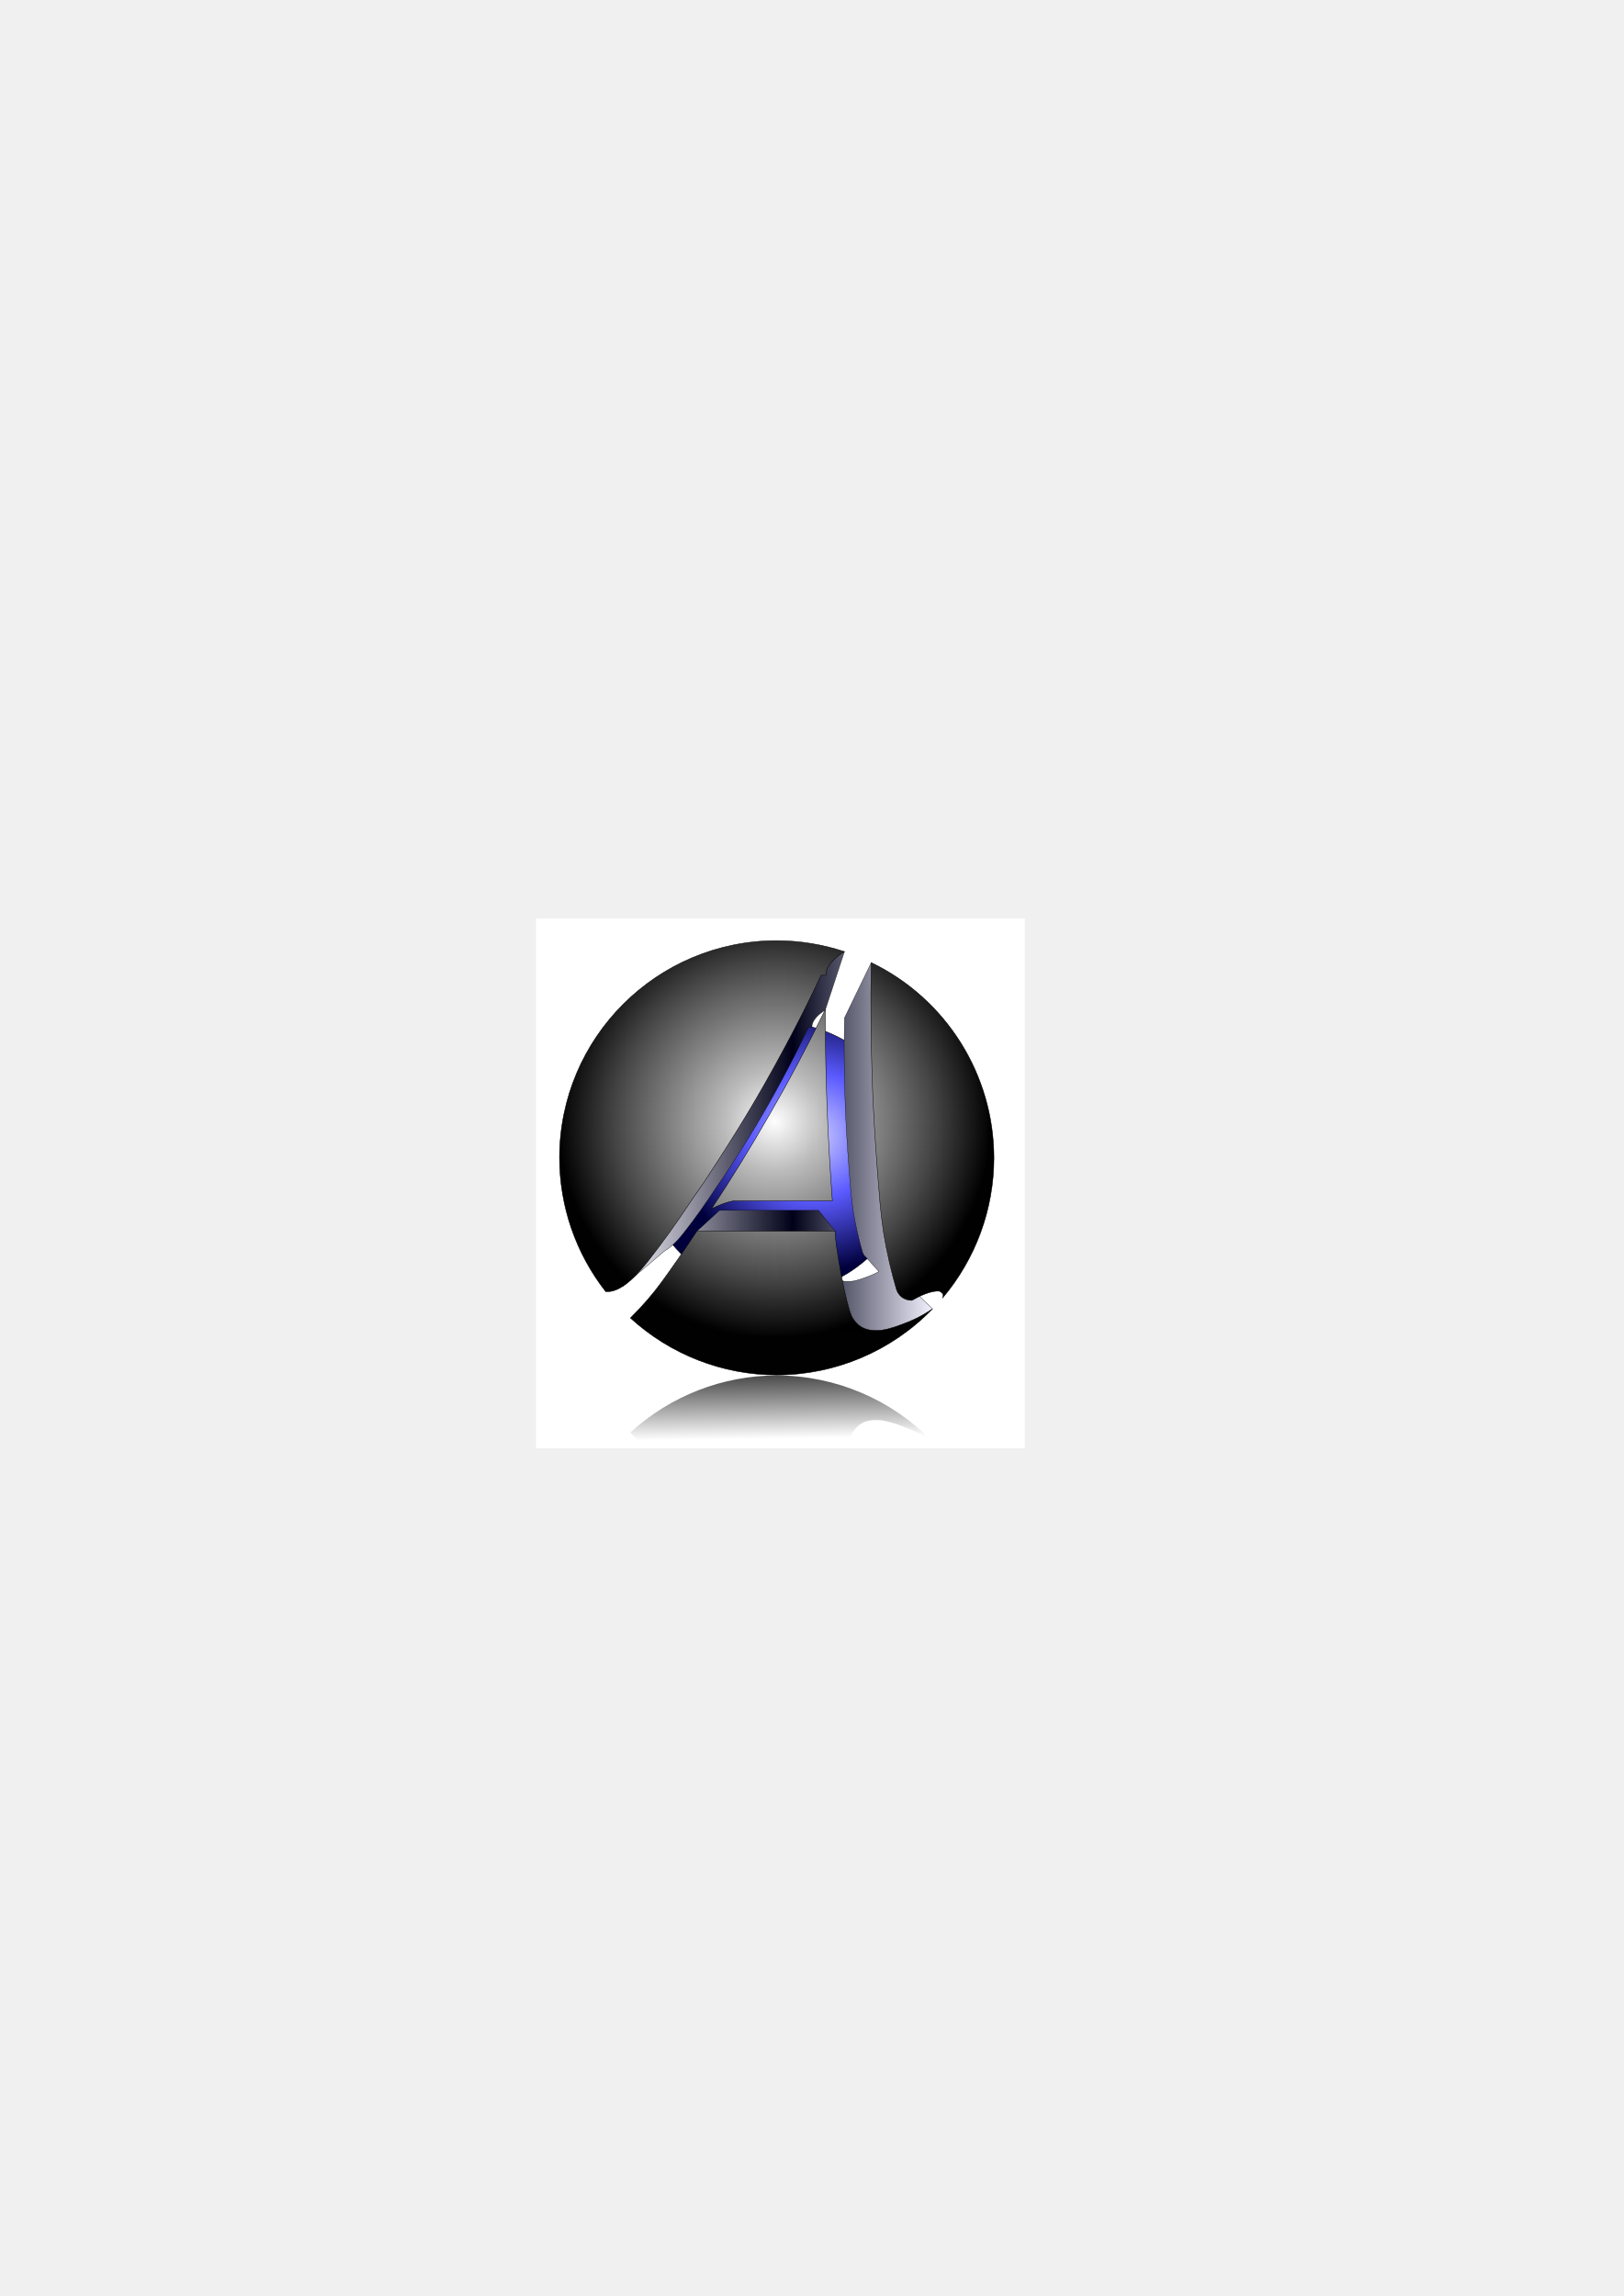
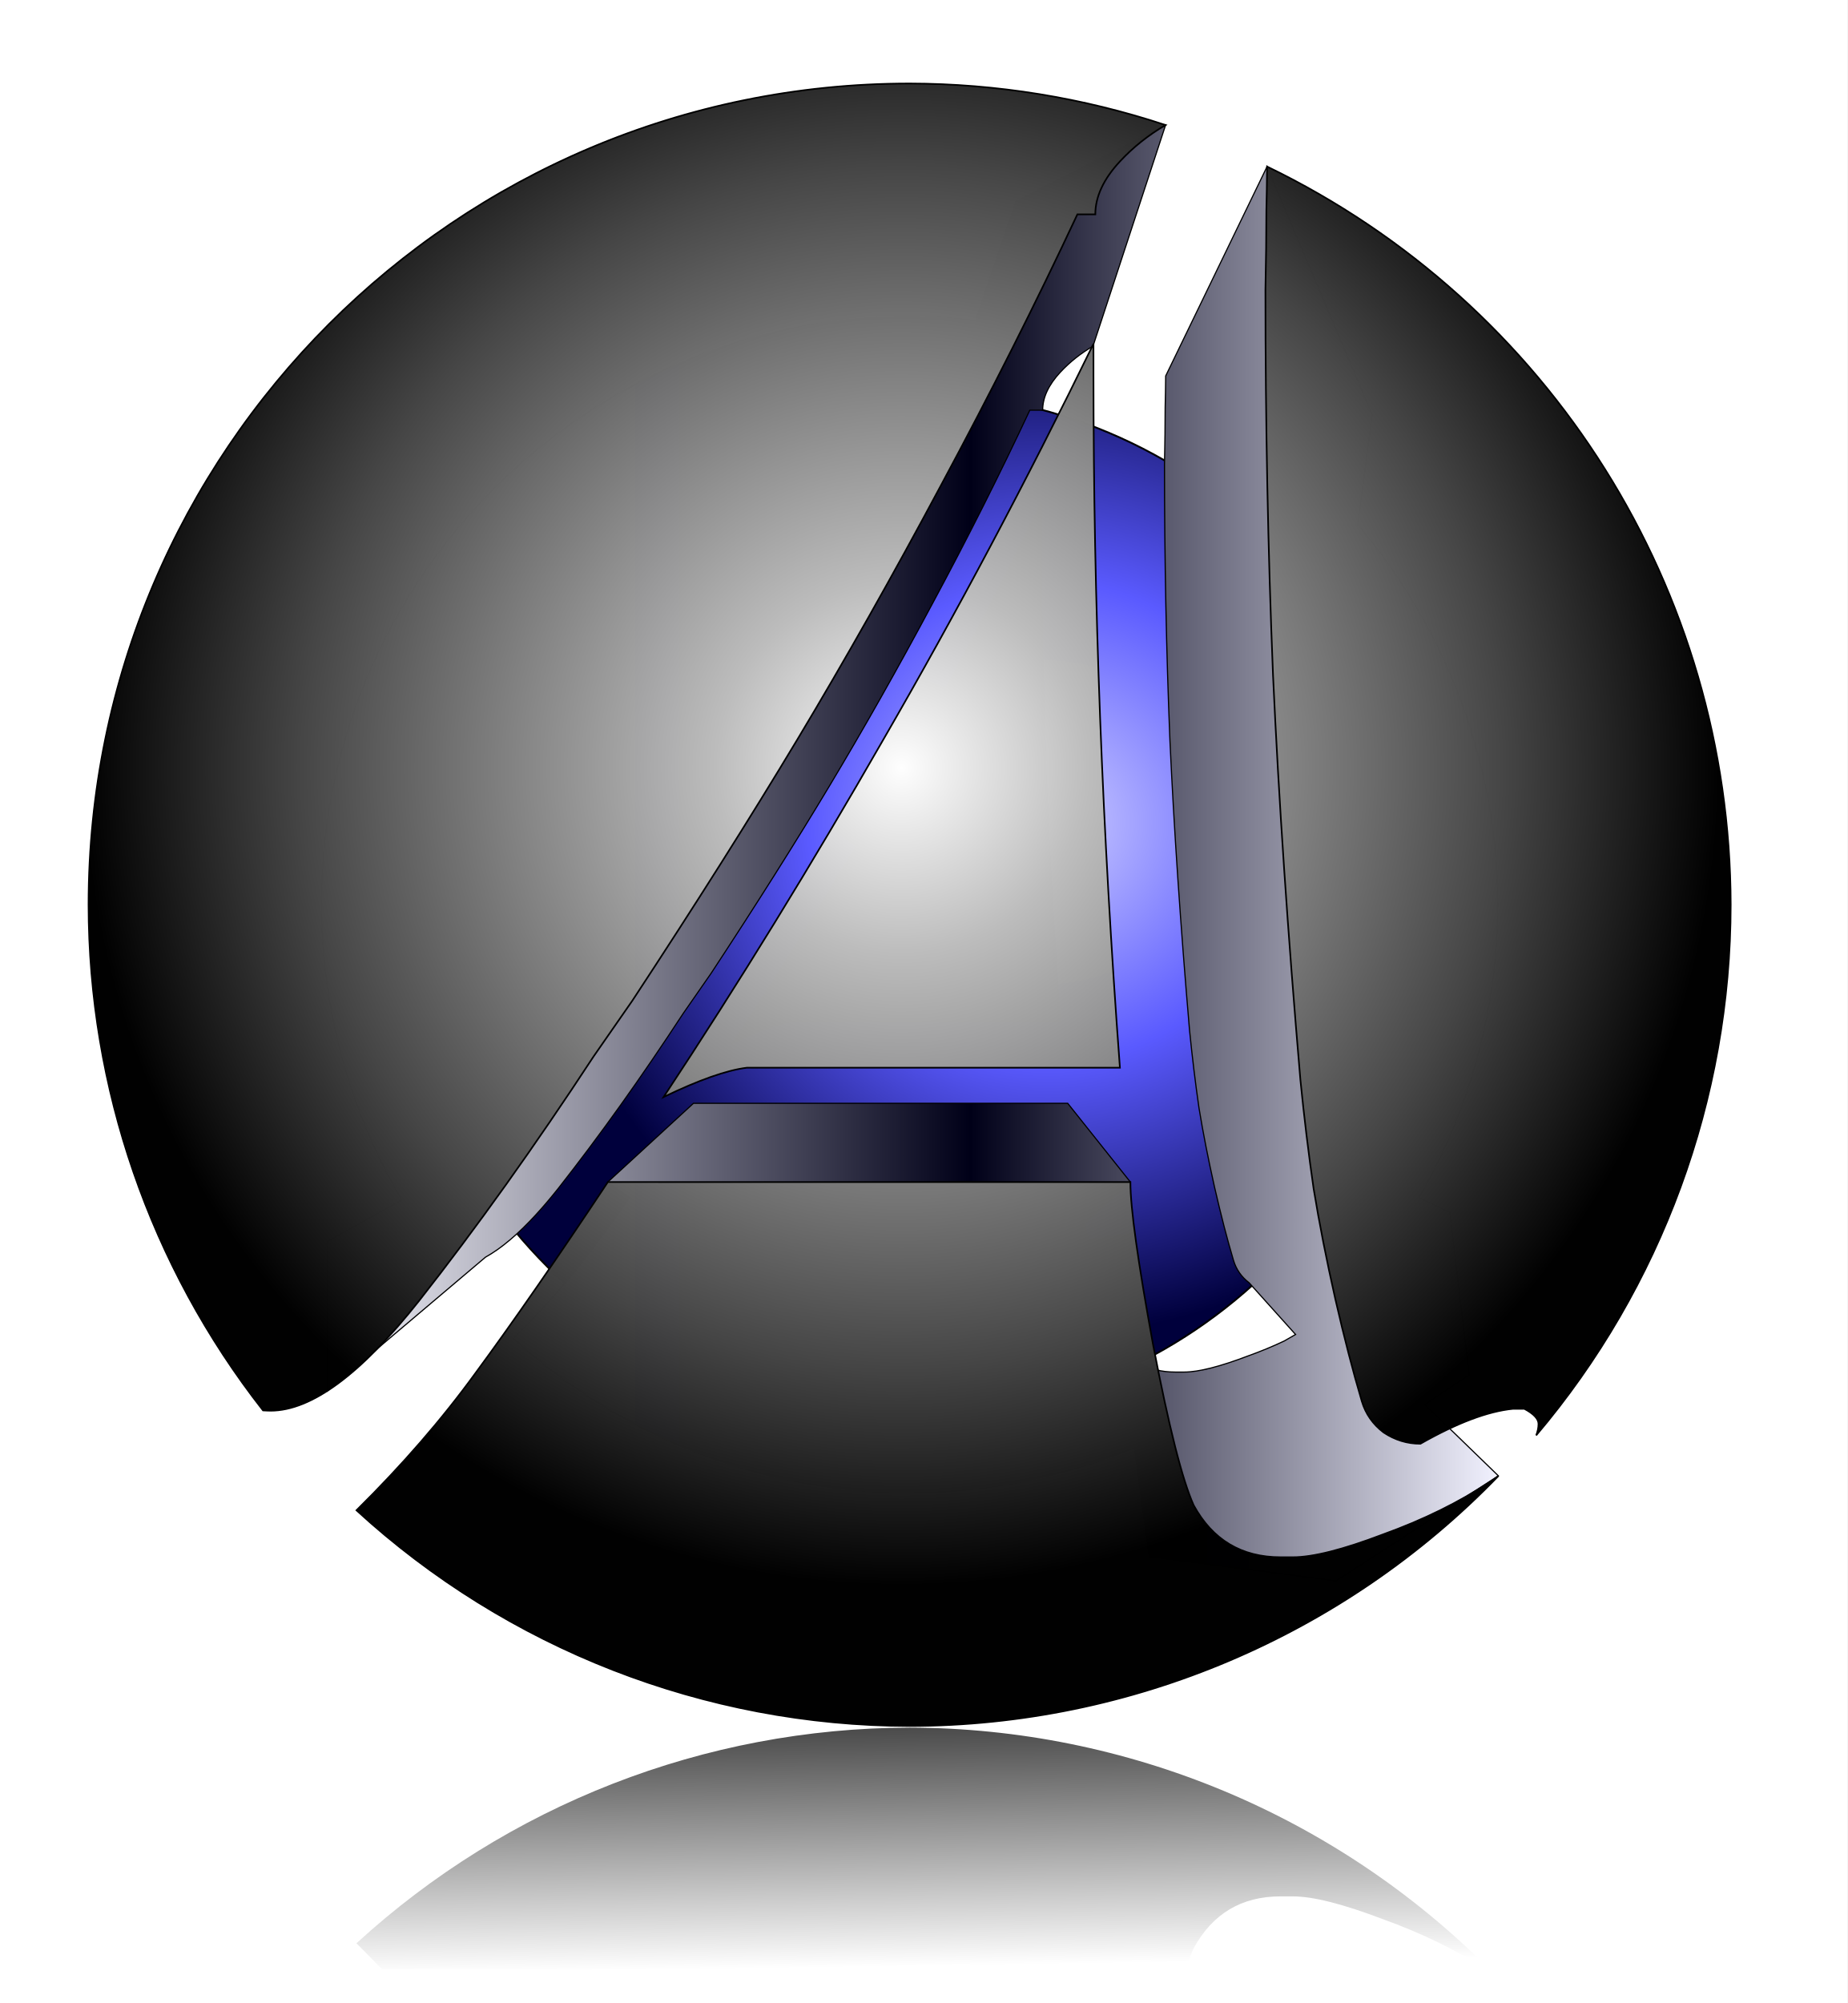
- <svg xmlns="http://www.w3.org/2000/svg" xmlns:xlink="http://www.w3.org/1999/xlink" width="793.701" height="1122.52" viewBox="0 0 210 297" version="1.1" id="svg8">
+ <svg xmlns="http://www.w3.org/2000/svg" xmlns:xlink="http://www.w3.org/1999/xlink" width="238.927" height="258.995" viewBox="0 0 63.216 68.526" version="1.1" id="svg8">
  <defs id="defs2">
    <linearGradient id="linearGradient1932">
      <stop style="stop-color:#000000;stop-opacity:1;" offset="0" id="stop1928" />
      <stop style="stop-color:#000000;stop-opacity:0;" offset="1" id="stop1930" />
    </linearGradient>
    <linearGradient id="linearGradient1846">
      <stop style="stop-color:#f7f7ff;stop-opacity:1" offset="0" id="stop1842" />
      <stop id="stop1850" offset="0.551" style="stop-color:#000018;stop-opacity:1" />
      <stop style="stop-color:#f2f2ff;stop-opacity:1" offset="1" id="stop1844" />
    </linearGradient>
    <linearGradient id="linearGradient1826">
      <stop style="stop-color:#cdcdff;stop-opacity:1" offset="0" id="stop1822" />
      <stop id="stop1830" offset="0.468" style="stop-color:#5a5aff;stop-opacity:1" />
      <stop style="stop-color:#00003c;stop-opacity:1" offset="1" id="stop1824" />
    </linearGradient>
    <linearGradient id="linearGradient1814">
      <stop style="stop-color:#fefefe;stop-opacity:1" offset="0" id="stop1810" />
      <stop id="stop1820" offset="0.227" style="stop-color:#bdbdbd;stop-opacity:0.996" />
      <stop id="stop1818" offset="0.735" style="stop-color:#454545;stop-opacity:0.996" />
      <stop style="stop-color:#000000;stop-opacity:0.995" offset="1" id="stop1812" />
    </linearGradient>
-     <radialGradient xlink:href="#linearGradient1814" id="radialGradient1816" cx="340.916" cy="526.824" fx="340.916" fy="526.824" r="169.502" gradientUnits="userSpaceOnUse" gradientTransform="matrix(0.2631727,0,0,0.2631727,0.4809178,0.7431717)" />
-     <radialGradient xlink:href="#linearGradient1826" id="radialGradient1828" cx="98.207" cy="142.363" fx="98.207" fy="142.363" r="27.994" gradientUnits="userSpaceOnUse" />
-     <linearGradient xlink:href="#linearGradient1846" id="linearGradient1848" x1="221.174" y1="544.352" x2="464.205" y2="544.352" gradientUnits="userSpaceOnUse" gradientTransform="scale(0.2645833)" />
-     <linearGradient xlink:href="#linearGradient1932" id="linearGradient1934" x1="91.298" y1="186.363" x2="91.571" y2="204.759" gradientUnits="userSpaceOnUse" />
+     <radialGradient xlink:href="#linearGradient1814" id="radialGradient1816" cx="340.916" cy="526.824" fx="340.916" fy="526.824" r="169.502" gradientUnits="userSpaceOnUse" gradientTransform="matrix(0.165037,0,0,0.165037,-23.81912,-16.47299)" />
+     <radialGradient xlink:href="#linearGradient1826" id="radialGradient1828" cx="98.207" cy="142.363" fx="98.207" fy="142.363" r="27.994" gradientUnits="userSpaceOnUse" gradientTransform="matrix(0.6271054,0,0,0.6271054,-24.1207,-16.93904)" />
+     <linearGradient xlink:href="#linearGradient1846" id="linearGradient1848" x1="221.174" y1="544.352" x2="464.205" y2="544.352" gradientUnits="userSpaceOnUse" gradientTransform="matrix(0.1659216,0,0,0.1659216,-24.1207,-16.93904)" />
+     <linearGradient xlink:href="#linearGradient1932" id="linearGradient1934" x1="91.298" y1="186.363" x2="91.571" y2="204.759" gradientUnits="userSpaceOnUse" gradientTransform="matrix(2.370162,0,0,2.370162,-91.16486,-64.02156)" />
  </defs>
-   <g id="layer1">
-     <g id="g1944" transform="matrix(0.6271054,0,0,0.6271054,43.61263,57.67346)">
-       <rect y="97.504" x="41.01" height="109.273" width="100.806" id="rect1936" style="opacity:1;fill:#ffffff;fill-opacity:1;stroke:none;stroke-width:0.079;stroke-linecap:round;stroke-miterlimit:4;stroke-dasharray:none;stroke-dashoffset:0;stroke-opacity:1" />
-       <g id="text1096" style="font-style:normal;font-variant:normal;font-weight:normal;font-stretch:normal;font-size:13165.516px;line-height:125%;font-family:Anklepants;-inkscape-font-specification:'Anklepants, Normal';font-variant-ligatures:normal;font-variant-caps:normal;font-variant-numeric:normal;font-feature-settings:normal;text-align:start;letter-spacing:0px;word-spacing:0px;writing-mode:lr-tb;text-anchor:start;fill:#000000;fill-opacity:1;stroke:none;stroke-width:448.824px;stroke-linecap:butt;stroke-linejoin:miter;stroke-opacity:1" transform="scale(0.9928342,1.007218)" aria-label="A" />
-       <circle r="27.943" cy="146.862" cx="90.644" id="path1808" style="opacity:1;fill:url(#radialGradient1828);fill-opacity:1;stroke:#000000;stroke-width:0.101;stroke-linecap:round;stroke-miterlimit:4;stroke-dasharray:none;stroke-dashoffset:0;stroke-opacity:1" />
-       <path id="path1789" d="m 104.612,104.325 -8.171,4.159 -2.199,6.501 a 32.093,32.093 0 0 0 -3.597,-0.218 32.093,32.093 0 0 0 -32.094,32.093 32.093,32.093 0 0 0 4.378,16.103 l -4.059,2.273 0.009,8.144 8.624,-7.294 c 0.86,-0.476 1.792,-1.264 2.797,-2.365 l 0.007,-0.006 -0.001,-5.3e-4 c 0.376,-0.412 0.761,-0.865 1.157,-1.365 2.265,-2.88 4.542,-6.068 6.832,-9.564 l 1.514,-2.179 c 2.462,-3.742 4.616,-7.152 6.463,-10.229 1.846,-3.077 3.718,-6.389 5.614,-9.934 1.92,-3.57 3.693,-7.091 5.318,-10.562 h 0.702 c 0,-0.689 0.32,-1.379 0.96,-2.068 0.515,-0.555 1.111,-1.028 1.785,-1.423 z m 5.538,2.264 -5.533,11.424 c -0.006,0.639 -0.015,1.219 -0.028,1.722 0,0.936 -0.012,1.97 -0.037,3.102 0,5.17 0.098,10.18 0.295,15.03 0.222,4.825 0.579,10.107 1.071,15.843 0.148,1.477 0.32,2.893 0.517,4.247 0.222,1.354 0.505,2.794 0.85,4.321 0.345,1.502 0.689,2.831 1.034,3.988 0.148,0.492 0.431,0.899 0.85,1.219 l 2.536,2.823 -0.615,0.354 c -0.621,0.293 -1.272,0.564 -1.958,0.811 -1.551,0.591 -2.72,0.886 -3.508,0.886 h -0.48 c -1.526,0 -2.659,-0.677 -3.397,-2.031 -0.435,-0.966 -0.953,-3.011 -1.553,-6.107 l 2.495,-2.231 -3.416,-4.292 H 78.848 l -4.672,4.292 1.164,0.849 c -0.585,0.83 -1.147,1.619 -1.663,2.319 -1.312,1.81 -2.866,3.599 -4.657,5.367 A 32.093,32.093 0 0 0 90.645,178.955 32.093,32.093 0 0 0 102.91,176.487 l 0.807,5.948 10.186,1.323 8.867,-5.736 -4.008,-3.887 2.417,-1.622 -1.058,-8.864 -1.679,-0.803 a 32.093,32.093 0 0 0 4.296,-15.986 32.093,32.093 0 0 0 -7.634,-20.727 l 0.784,-6.008 z m -12.32,18.353 c -2.634,5.392 -5.367,10.537 -8.198,15.437 -2.807,4.899 -5.675,9.565 -8.605,13.996 1.379,-0.665 2.462,-1.046 3.25,-1.145 h 14.587 c -0.689,-9.232 -1.035,-18.256 -1.035,-27.07 z" style="opacity:1;fill:url(#linearGradient1848);fill-opacity:1;stroke:#000000;stroke-width:0.064;stroke-linecap:round;stroke-miterlimit:4;stroke-dasharray:none;stroke-dashoffset:0;stroke-opacity:1" />
-       <path id="path1774" d="m 90.645,102.059 a 44.803,44.803 0 0 0 -44.803,44.802 44.803,44.803 0 0 0 9.52,27.588 c 0.137,0.007 0.273,0.017 0.41,0.017 2.234,0 4.932,-1.994 8.094,-5.981 3.162,-4.021 6.341,-8.472 9.537,-13.352 l 2.114,-3.042 c 3.437,-5.224 6.444,-9.984 9.022,-14.28 2.578,-4.296 5.19,-8.919 7.836,-13.868 2.681,-4.984 5.155,-9.898 7.423,-14.744 h 0.98 c 0,-0.962 0.447,-1.925 1.34,-2.887 0.719,-0.774 1.551,-1.435 2.492,-1.987 a 44.803,44.803 0 0 0 -13.967,-2.266 z m 19.505,4.53 c -0.009,0.892 -0.021,1.701 -0.039,2.403 0,1.306 -0.017,2.749 -0.052,4.33 0,7.218 0.137,14.212 0.412,20.983 0.309,6.736 0.808,14.108 1.496,22.116 0.206,2.062 0.446,4.039 0.721,5.929 0.309,1.89 0.705,3.901 1.186,6.032 0.481,2.097 0.962,3.952 1.443,5.568 0.206,0.687 0.602,1.255 1.186,1.702 0.619,0.412 1.288,0.619 2.01,0.619 1.993,-1.134 3.678,-1.77 5.052,-1.908 h 0.619 c 0.516,0.275 0.774,0.55 0.774,0.825 0,0.202 -0.044,0.409 -0.127,0.622 a 44.803,44.803 0 0 0 10.616,-28.949 44.803,44.803 0 0 0 -25.298,-40.272 z m -9.474,9.673 c -3.678,7.527 -7.492,14.71 -11.445,21.55 -3.918,6.839 -7.922,13.352 -12.012,19.539 1.925,-0.928 3.437,-1.461 4.537,-1.598 h 20.364 c -0.962,-12.888 -1.444,-25.485 -1.444,-37.789 z m -26.499,45.728 c -2.784,4.193 -5.19,7.664 -7.218,10.414 -1.832,2.527 -4.001,5.024 -6.5,7.493 a 44.803,44.803 0 0 0 30.186,11.768 44.803,44.803 0 0 0 32.125,-13.642 c -0.143,0.103 -0.284,0.205 -0.441,0.31 -1.718,1.134 -3.678,2.097 -5.877,2.887 -2.165,0.825 -3.798,1.237 -4.898,1.237 h -0.67 c -2.131,0 -3.712,-0.945 -4.743,-2.835 -0.619,-1.375 -1.358,-4.296 -2.217,-8.764 -0.825,-4.502 -1.237,-7.459 -1.237,-8.868 z" style="opacity:1;fill:url(#radialGradient1816);fill-opacity:1;stroke:#000000;stroke-width:0.089;stroke-linecap:round;stroke-miterlimit:4;stroke-dasharray:none;stroke-dashoffset:0;stroke-opacity:1" />
-       <path style="opacity:1;fill:url(#linearGradient1934);fill-opacity:1;stroke:none;stroke-width:0.089;stroke-linecap:round;stroke-miterlimit:4;stroke-dasharray:none;stroke-dashoffset:0;stroke-opacity:1" d="m 90.645,281.359 a 44.803,44.803 0 0 1 -44.803,-44.802 44.803,44.803 0 0 1 9.52,-27.588 c 0.137,-0.007 0.273,-0.017 0.41,-0.017 2.234,0 4.932,1.994 8.094,5.981 3.162,4.021 6.341,8.472 9.537,13.352 l 2.114,3.042 c 3.437,5.224 6.444,9.984 9.022,14.28 2.578,4.296 5.19,8.919 7.836,13.868 2.681,4.984 5.155,9.898 7.423,14.744 h 0.98 c 0,0.962 0.447,1.925 1.34,2.887 0.719,0.774 1.551,1.435 2.492,1.987 a 44.803,44.803 0 0 1 -13.967,2.266 z m 19.505,-4.53 c -0.009,-0.892 -0.021,-1.701 -0.039,-2.403 0,-1.306 -0.017,-2.749 -0.052,-4.33 0,-7.218 0.137,-14.212 0.412,-20.983 0.309,-6.736 0.808,-14.108 1.496,-22.116 0.206,-2.062 0.446,-4.039 0.721,-5.929 0.309,-1.89 0.705,-3.901 1.186,-6.032 0.481,-2.097 0.962,-3.952 1.443,-5.568 0.206,-0.687 0.602,-1.255 1.186,-1.702 0.619,-0.412 1.288,-0.619 2.01,-0.619 1.993,1.134 3.678,1.77 5.052,1.908 h 0.619 c 0.516,-0.275 0.774,-0.55 0.774,-0.825 0,-0.202 -0.044,-0.409 -0.127,-0.622 a 44.803,44.803 0 0 1 10.616,28.949 44.803,44.803 0 0 1 -25.298,40.272 z m -9.474,-9.673 c -3.678,-7.527 -7.492,-14.71 -11.445,-21.55 -3.918,-6.839 -7.922,-13.352 -12.012,-19.539 1.925,0.928 3.437,1.461 4.537,1.598 h 20.364 c -0.962,12.888 -1.444,25.485 -1.444,37.789 z M 74.177,221.428 c -2.784,-4.193 -5.19,-7.664 -7.218,-10.414 -1.832,-2.527 -4.001,-5.024 -6.5,-7.493 a 44.803,44.803 0 0 1 30.186,-11.768 44.803,44.803 0 0 1 32.125,13.642 c -0.143,-0.103 -0.284,-0.205 -0.441,-0.31 -1.718,-1.134 -3.678,-2.097 -5.877,-2.887 -2.165,-0.825 -3.798,-1.237 -4.898,-1.237 h -0.67 c -2.131,0 -3.712,0.945 -4.743,2.835 -0.619,1.375 -1.358,4.296 -2.217,8.764 -0.825,4.502 -1.237,7.459 -1.237,8.868 z" id="path1926" />
+   <g id="layer1" transform="translate(-1.597149,-44.20635)">
+     <g aria-label="A" transform="matrix(0.6226116,0,0,0.6316315,-24.1207,-16.93904)" style="font-style:normal;font-variant:normal;font-weight:normal;font-stretch:normal;font-size:13165.516px;line-height:125%;font-family:Anklepants;-inkscape-font-specification:'Anklepants, Normal';font-variant-ligatures:normal;font-variant-caps:normal;font-variant-numeric:normal;font-feature-settings:normal;text-align:start;letter-spacing:0px;word-spacing:0px;writing-mode:lr-tb;text-anchor:start;fill:#000000;fill-opacity:1;stroke:none;stroke-width:448.824px;stroke-linecap:butt;stroke-linejoin:miter;stroke-opacity:1" id="text1096" />
+     <g id="g48">
+       <rect y="44.206" x="1.597" height="68.526" width="63.216" id="rect1936" style="opacity:1;fill:#ffffff;fill-opacity:1;stroke:none;stroke-width:0.05;stroke-linecap:round;stroke-miterlimit:4;stroke-dasharray:none;stroke-dashoffset:0;stroke-opacity:1" />
+       <circle r="17.523" cy="75.159" cx="32.723" id="path1808" style="opacity:1;fill:url(#radialGradient1828);fill-opacity:1;stroke:#000000;stroke-width:0.063;stroke-linecap:round;stroke-miterlimit:4;stroke-dasharray:none;stroke-dashoffset:0;stroke-opacity:1" />
+       <path id="path1789" d="m 41.482,48.484 -5.124,2.608 -1.379,4.077 a 20.126,20.126 0 0 0 -2.256,-0.136 20.126,20.126 0 0 0 -20.126,20.126 20.126,20.126 0 0 0 2.745,10.098 l -2.546,1.426 0.006,5.107 5.408,-4.574 c 0.539,-0.299 1.124,-0.793 1.754,-1.483 l 0.004,-0.004 -6.9e-4,-3.33e-4 c 0.236,-0.258 0.477,-0.543 0.726,-0.856 1.42,-1.806 2.848,-3.805 4.284,-5.998 l 0.95,-1.366 c 1.544,-2.347 2.895,-4.485 4.053,-6.415 1.158,-1.93 2.332,-4.007 3.52,-6.23 1.204,-2.239 2.316,-4.447 3.335,-6.624 h 0.44 c 0,-0.432 0.201,-0.865 0.602,-1.297 0.323,-0.348 0.697,-0.645 1.12,-0.892 z m 3.473,1.42 -3.47,7.164 c -0.004,0.401 -0.01,0.764 -0.018,1.08 0,0.587 -0.008,1.235 -0.023,1.945 0,3.242 0.062,6.384 0.185,9.425 0.139,3.026 0.363,6.338 0.672,9.935 0.093,0.926 0.201,1.814 0.324,2.663 0.139,0.849 0.317,1.752 0.533,2.71 0.216,0.942 0.432,1.776 0.648,2.501 0.093,0.309 0.27,0.564 0.533,0.764 l 1.59,1.77 -0.386,0.222 c -0.389,0.184 -0.798,0.354 -1.228,0.508 -0.973,0.371 -1.706,0.556 -2.2,0.556 h -0.301 c -0.957,0 -1.667,-0.424 -2.13,-1.274 -0.272,-0.606 -0.598,-1.888 -0.974,-3.83 l 1.565,-1.399 -2.142,-2.691 H 25.326 l -2.93,2.691 0.73,0.532 c -0.367,0.521 -0.719,1.016 -1.043,1.454 -0.823,1.135 -1.797,2.257 -2.92,3.366 a 20.126,20.126 0 0 0 13.56,5.286 20.126,20.126 0 0 0 7.692,-1.548 l 0.506,3.73 6.388,0.83 5.56,-3.597 -2.513,-2.438 1.516,-1.017 -0.664,-5.558 -1.053,-0.504 A 20.126,20.126 0 0 0 52.849,75.158 20.126,20.126 0 0 0 48.061,62.161 L 48.553,58.393 Z M 37.229,61.413 c -1.652,3.381 -3.365,6.608 -5.141,9.68 -1.76,3.072 -3.559,5.998 -5.396,8.777 0.865,-0.417 1.544,-0.656 2.038,-0.718 h 9.148 c -0.432,-5.79 -0.649,-11.448 -0.649,-16.976 z" style="opacity:1;fill:url(#linearGradient1848);fill-opacity:1;stroke:#000000;stroke-width:0.04;stroke-linecap:round;stroke-miterlimit:4;stroke-dasharray:none;stroke-dashoffset:0;stroke-opacity:1" />
+       <path id="path1774" d="M 32.723,47.063 A 28.096,28.096 0 0 0 4.627,75.158 28.096,28.096 0 0 0 10.597,92.459 c 0.086,0.004 0.171,0.01 0.257,0.01 1.401,0 3.093,-1.25 5.076,-3.75 1.983,-2.522 3.977,-5.313 5.981,-8.373 l 1.325,-1.907 c 2.155,-3.276 4.041,-6.261 5.658,-8.955 1.616,-2.694 3.255,-5.593 4.914,-8.697 1.681,-3.125 3.233,-6.207 4.655,-9.246 h 0.614 c 0,-0.603 0.28,-1.207 0.841,-1.811 0.451,-0.486 0.973,-0.9 1.563,-1.246 a 28.096,28.096 0 0 0 -8.759,-1.421 z m 12.232,2.841 c -0.006,0.559 -0.013,1.067 -0.025,1.507 0,0.819 -0.011,1.724 -0.032,2.716 0,4.526 0.086,8.912 0.259,13.158 0.194,4.224 0.507,8.847 0.938,13.869 0.129,1.293 0.28,2.533 0.452,3.718 0.194,1.185 0.442,2.446 0.744,3.782 0.302,1.315 0.603,2.478 0.905,3.491 0.129,0.431 0.377,0.787 0.744,1.067 0.388,0.259 0.808,0.388 1.261,0.388 1.25,-0.711 2.306,-1.11 3.168,-1.196 h 0.388 c 0.323,0.172 0.485,0.345 0.485,0.518 0,0.126 -0.027,0.257 -0.079,0.39 A 28.096,28.096 0 0 0 60.819,75.158 28.096,28.096 0 0 0 44.955,49.904 Z m -5.941,6.066 c -2.306,4.72 -4.698,9.225 -7.177,13.514 -2.457,4.289 -4.968,8.373 -7.533,12.253 1.207,-0.582 2.155,-0.916 2.845,-1.002 h 12.77 c -0.603,-8.082 -0.905,-15.982 -0.905,-23.698 z m -16.617,28.676 c -1.746,2.629 -3.255,4.806 -4.526,6.531 -1.149,1.584 -2.509,3.151 -4.076,4.699 a 28.096,28.096 0 0 0 18.93,7.38 28.096,28.096 0 0 0 20.146,-8.555 c -0.09,0.064 -0.178,0.129 -0.277,0.194 -1.078,0.711 -2.306,1.315 -3.686,1.811 -1.358,0.517 -2.382,0.776 -3.071,0.776 h -0.42 c -1.336,0 -2.328,-0.593 -2.974,-1.778 -0.388,-0.862 -0.851,-2.694 -1.39,-5.496 -0.517,-2.823 -0.776,-4.677 -0.776,-5.561 z" style="opacity:1;fill:url(#radialGradient1816);fill-opacity:1;stroke:#000000;stroke-width:0.056;stroke-linecap:round;stroke-miterlimit:4;stroke-dasharray:none;stroke-dashoffset:0;stroke-opacity:1" />
+       <path id="path1926" transform="scale(0.2645833)" d="m 123.678,390.467 a 106.19,106.19 0 0 0 -71.545,27.891 c 1.127,1.113 2.215,2.228 3.285,3.346 H 159.4 c 0.348,-1.062 0.683,-1.981 1.004,-2.693 2.444,-4.48 6.192,-6.721 11.242,-6.721 h 1.588 c 2.607,0 6.477,0.977 11.609,2.932 4.976,1.788 9.426,3.952 13.363,6.482 h 0.441 A 106.19,106.19 0 0 0 123.678,390.467 Z" style="opacity:1;fill:url(#linearGradient1934);fill-opacity:1;stroke:none;stroke-width:0.212;stroke-linecap:round;stroke-miterlimit:4;stroke-dasharray:none;stroke-dashoffset:0;stroke-opacity:1" />
    </g>
  </g>
</svg>
